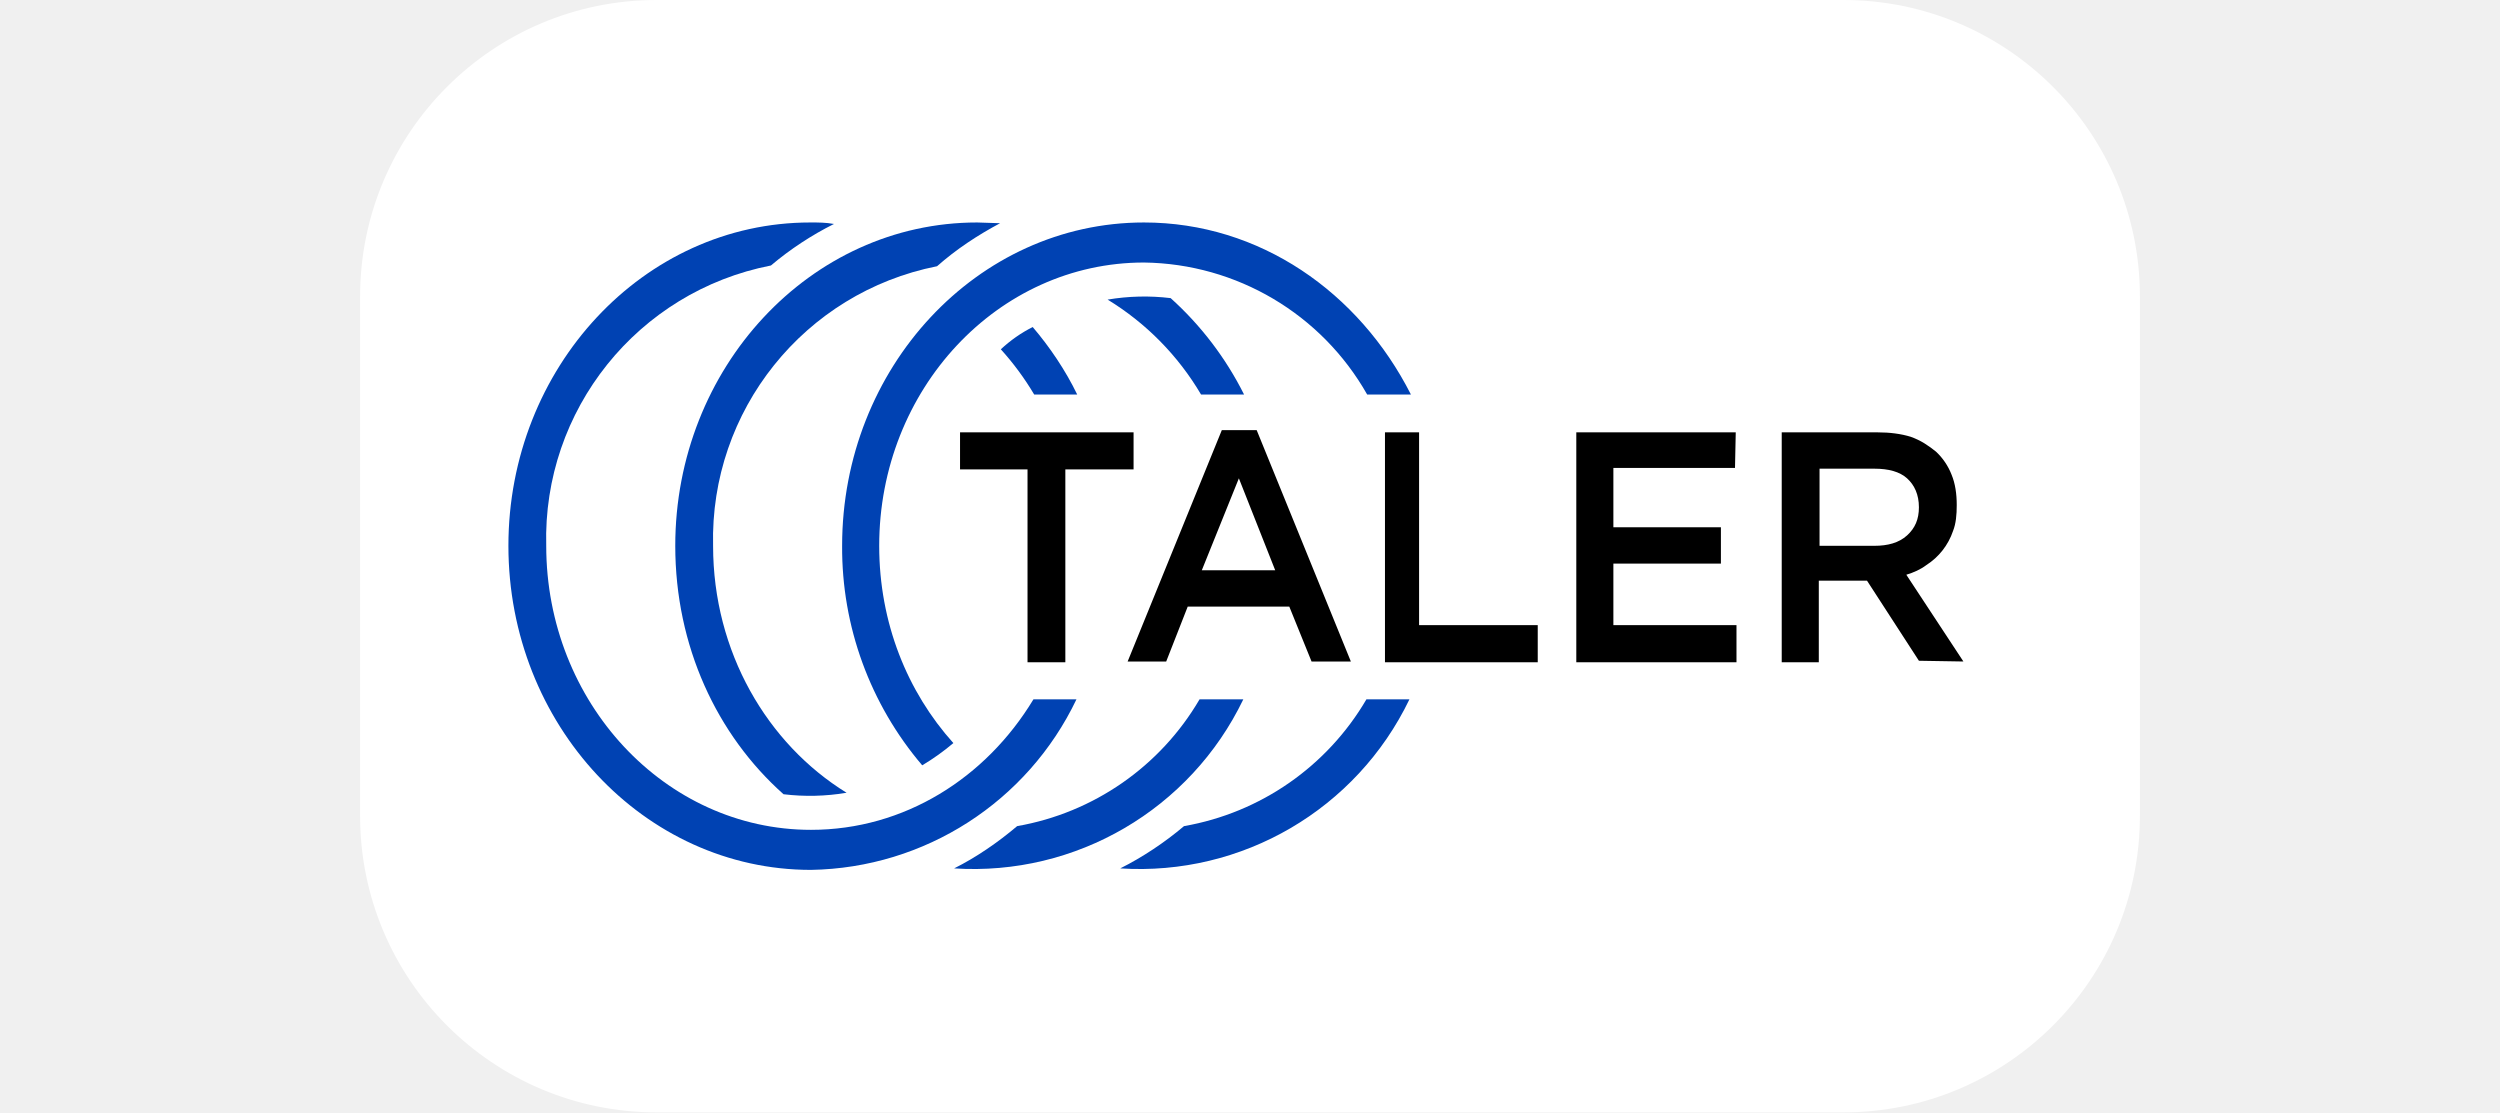
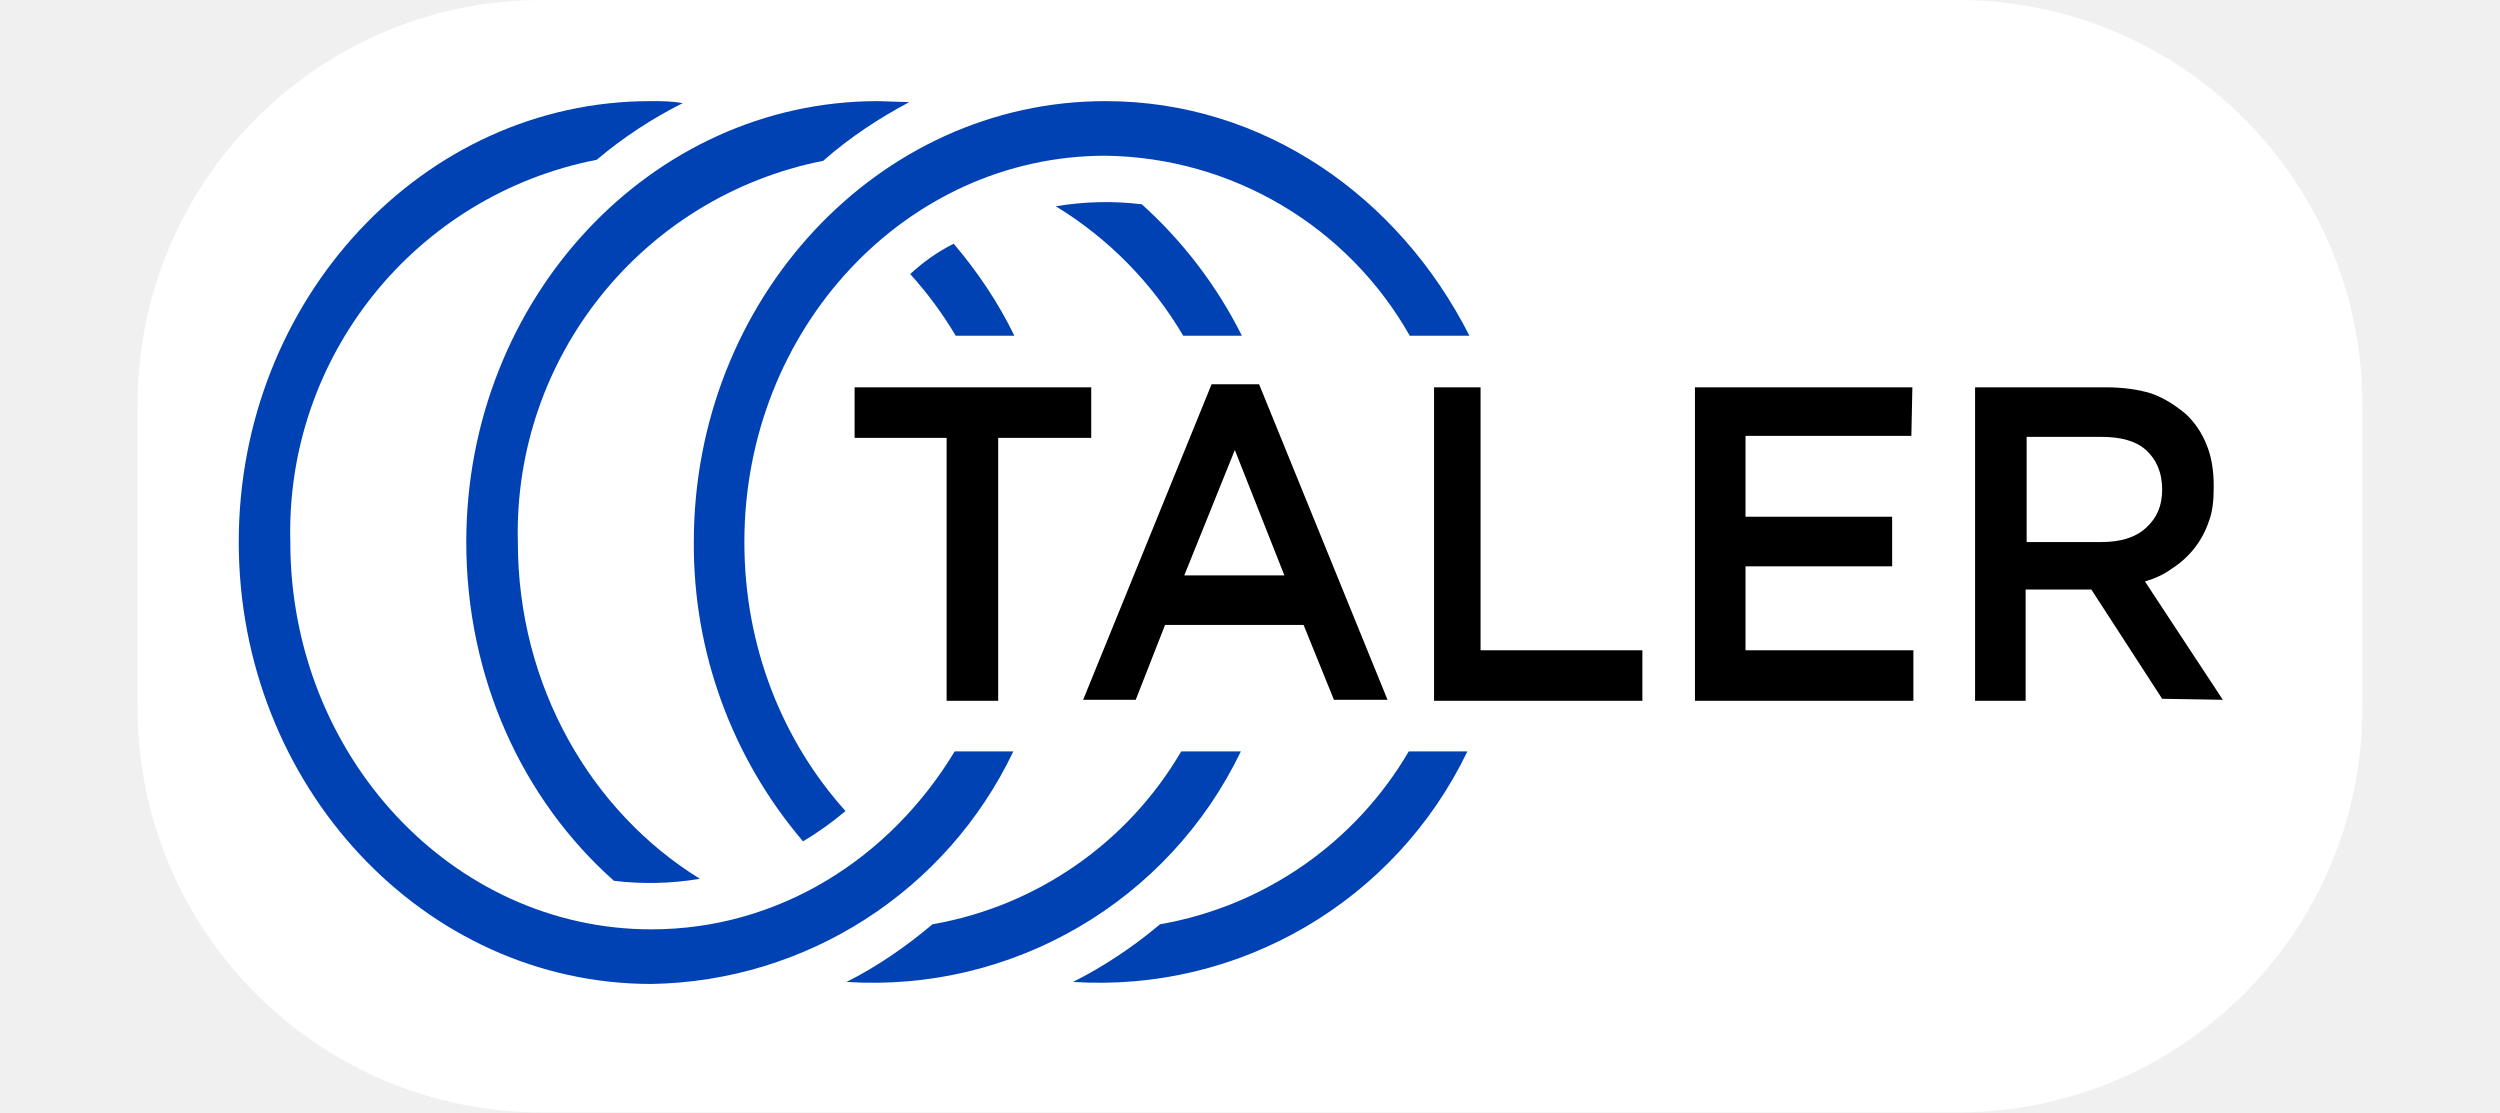
- <svg xmlns="http://www.w3.org/2000/svg" width="196.2" height="87.3" viewBox="-25 -30 250 150">
-   <rect x="-20" y="-30" width="240" height="150" rx="40" ry="40" fill="white" />
+ <svg xmlns="http://www.w3.org/2000/svg" width="196.2" height="87.3" viewBox="-10 -10 220 110">
+   <rect x="-10" y="-10" width="220" height="110" rx="40" ry="40" fill="white" />
  <g fill="#0042b3" fill-rule="evenodd" stroke-width="0.3" id="g3" transform="translate(-1,-1.1)">
    <path d="m 86.7,1.1 c 15.6,0 29,9.4 36,23.2 h -5.9 A 35.1,35.1 0 0 0 86.7,6.5 C 67,6.5 51,23.6 51,44.7 c 0,10.4 3.8,19.7 10,26.6 a 31.4,31.4 0 0 1 -4.2,3 A 45.2,45.2 0 0 1 46,44.7 C 46,20.7 64.2,1.1 86.7,1.1 Z m 35.8,64.3 a 40.4,40.4 0 0 1 -39,22.8 c 3,-1.5 6,-3.5 8.6,-5.7 a 35.6,35.6 0 0 0 24.6,-17.1 z" id="path1" />
    <path d="m 64.2,1.1 3.1,0.1 C 64.3,2.8 61.4,4.7 58.8,7 A 37.5,37.5 0 0 0 28.6,44.7 c 0,14.3 7.3,26.7 18,33.3 a 29.6,29.6 0 0 1 -8.5,0.2 c -9,-8 -14.6,-20 -14.6,-33.5 0,-24 18.2,-43.6 40.7,-43.6 z m 5.4,81.4 A 35.6,35.6 0 0 0 94.2,65.4 h 5.9 a 40.4,40.4 0 0 1 -39,22.8 c 3,-1.5 5.9,-3.5 8.5,-5.7 z M 94.4,24.3 A 37,37 0 0 0 81.8,11.5 29.6,29.6 0 0 1 90.3,11.3 c 4,3.6 7.4,8 9.9,13 z" id="path2" />
    <path d="m 41.8,1.1 c 1,0 2,0 3.1,0.2 -3,1.5 -5.9,3.4 -8.5,5.6 A 37.5,37.5 0 0 0 6.1,44.7 c 0,21.1 16,38.3 35.7,38.3 12.6,0 23.6,-7 30,-17.6 h 5.8 a 40.4,40.4 0 0 1 -35.8,23 C 19.3,88.4 1,68.8 1,44.7 1,20.7 19.2,1.1 41.7,1.1 Z m 30.1,23.2 a 38.1,38.1 0 0 0 -4.5,-6.1 c 1.3,-1.2 2.7,-2.2 4.3,-3 2.3,2.7 4.4,5.8 6,9.1 z" id="path3" />
  </g>
  <path d="m 75.1,33.3 h 9.2 v -5 H 60.9 v 5 H 70 v 26 h 5.1 z m 16.5,18.5 h 13.7 l 3,7.4 h 5.3 L 100.9,28 H 96.2 L 83.5,59.2 h 5.2 z m 11.8,-4.9 h -9.9 l 5,-12.4 z m 19.4,-18.6 h -4.6 v 31 h 20.6 v -5 h -16 z m 42.7,0 H 144 v 31 h 21.6 v -5 H 149 V 46 h 14.5 V 41.1 H 149 v -8 h 16.4 z m 24.7,10.1 c 0,1.6 -0.5,2.8 -1.6,3.8 -1.1,1 -2.6,1.4 -4.4,1.4 h -7.4 V 33.2 h 7.4 c 1.9,0 3.4,0.4 4.4,1.3 1,0.9 1.6,2.2 1.6,3.9 z m 6,20.8 -7.7,-11.7 c 1,-0.3 1.9,-0.7 2.7,-1.3 a 8.8,8.8 0 0 0 3.6,-4.6 c 0.4,-1 0.5,-2.2 0.5,-3.5 0,-1.5 -0.2,-2.9 -0.7,-4.1 a 8.4,8.4 0 0 0 -2.1,-3.1 c -1,-0.8 -2,-1.5 -3.4,-2 -1.3,-0.4 -2.8,-0.6 -4.5,-0.6 h -12.9 v 31 h 5 v -11 h 6.5 l 7,10.8 z" id="path4" />
</svg>
